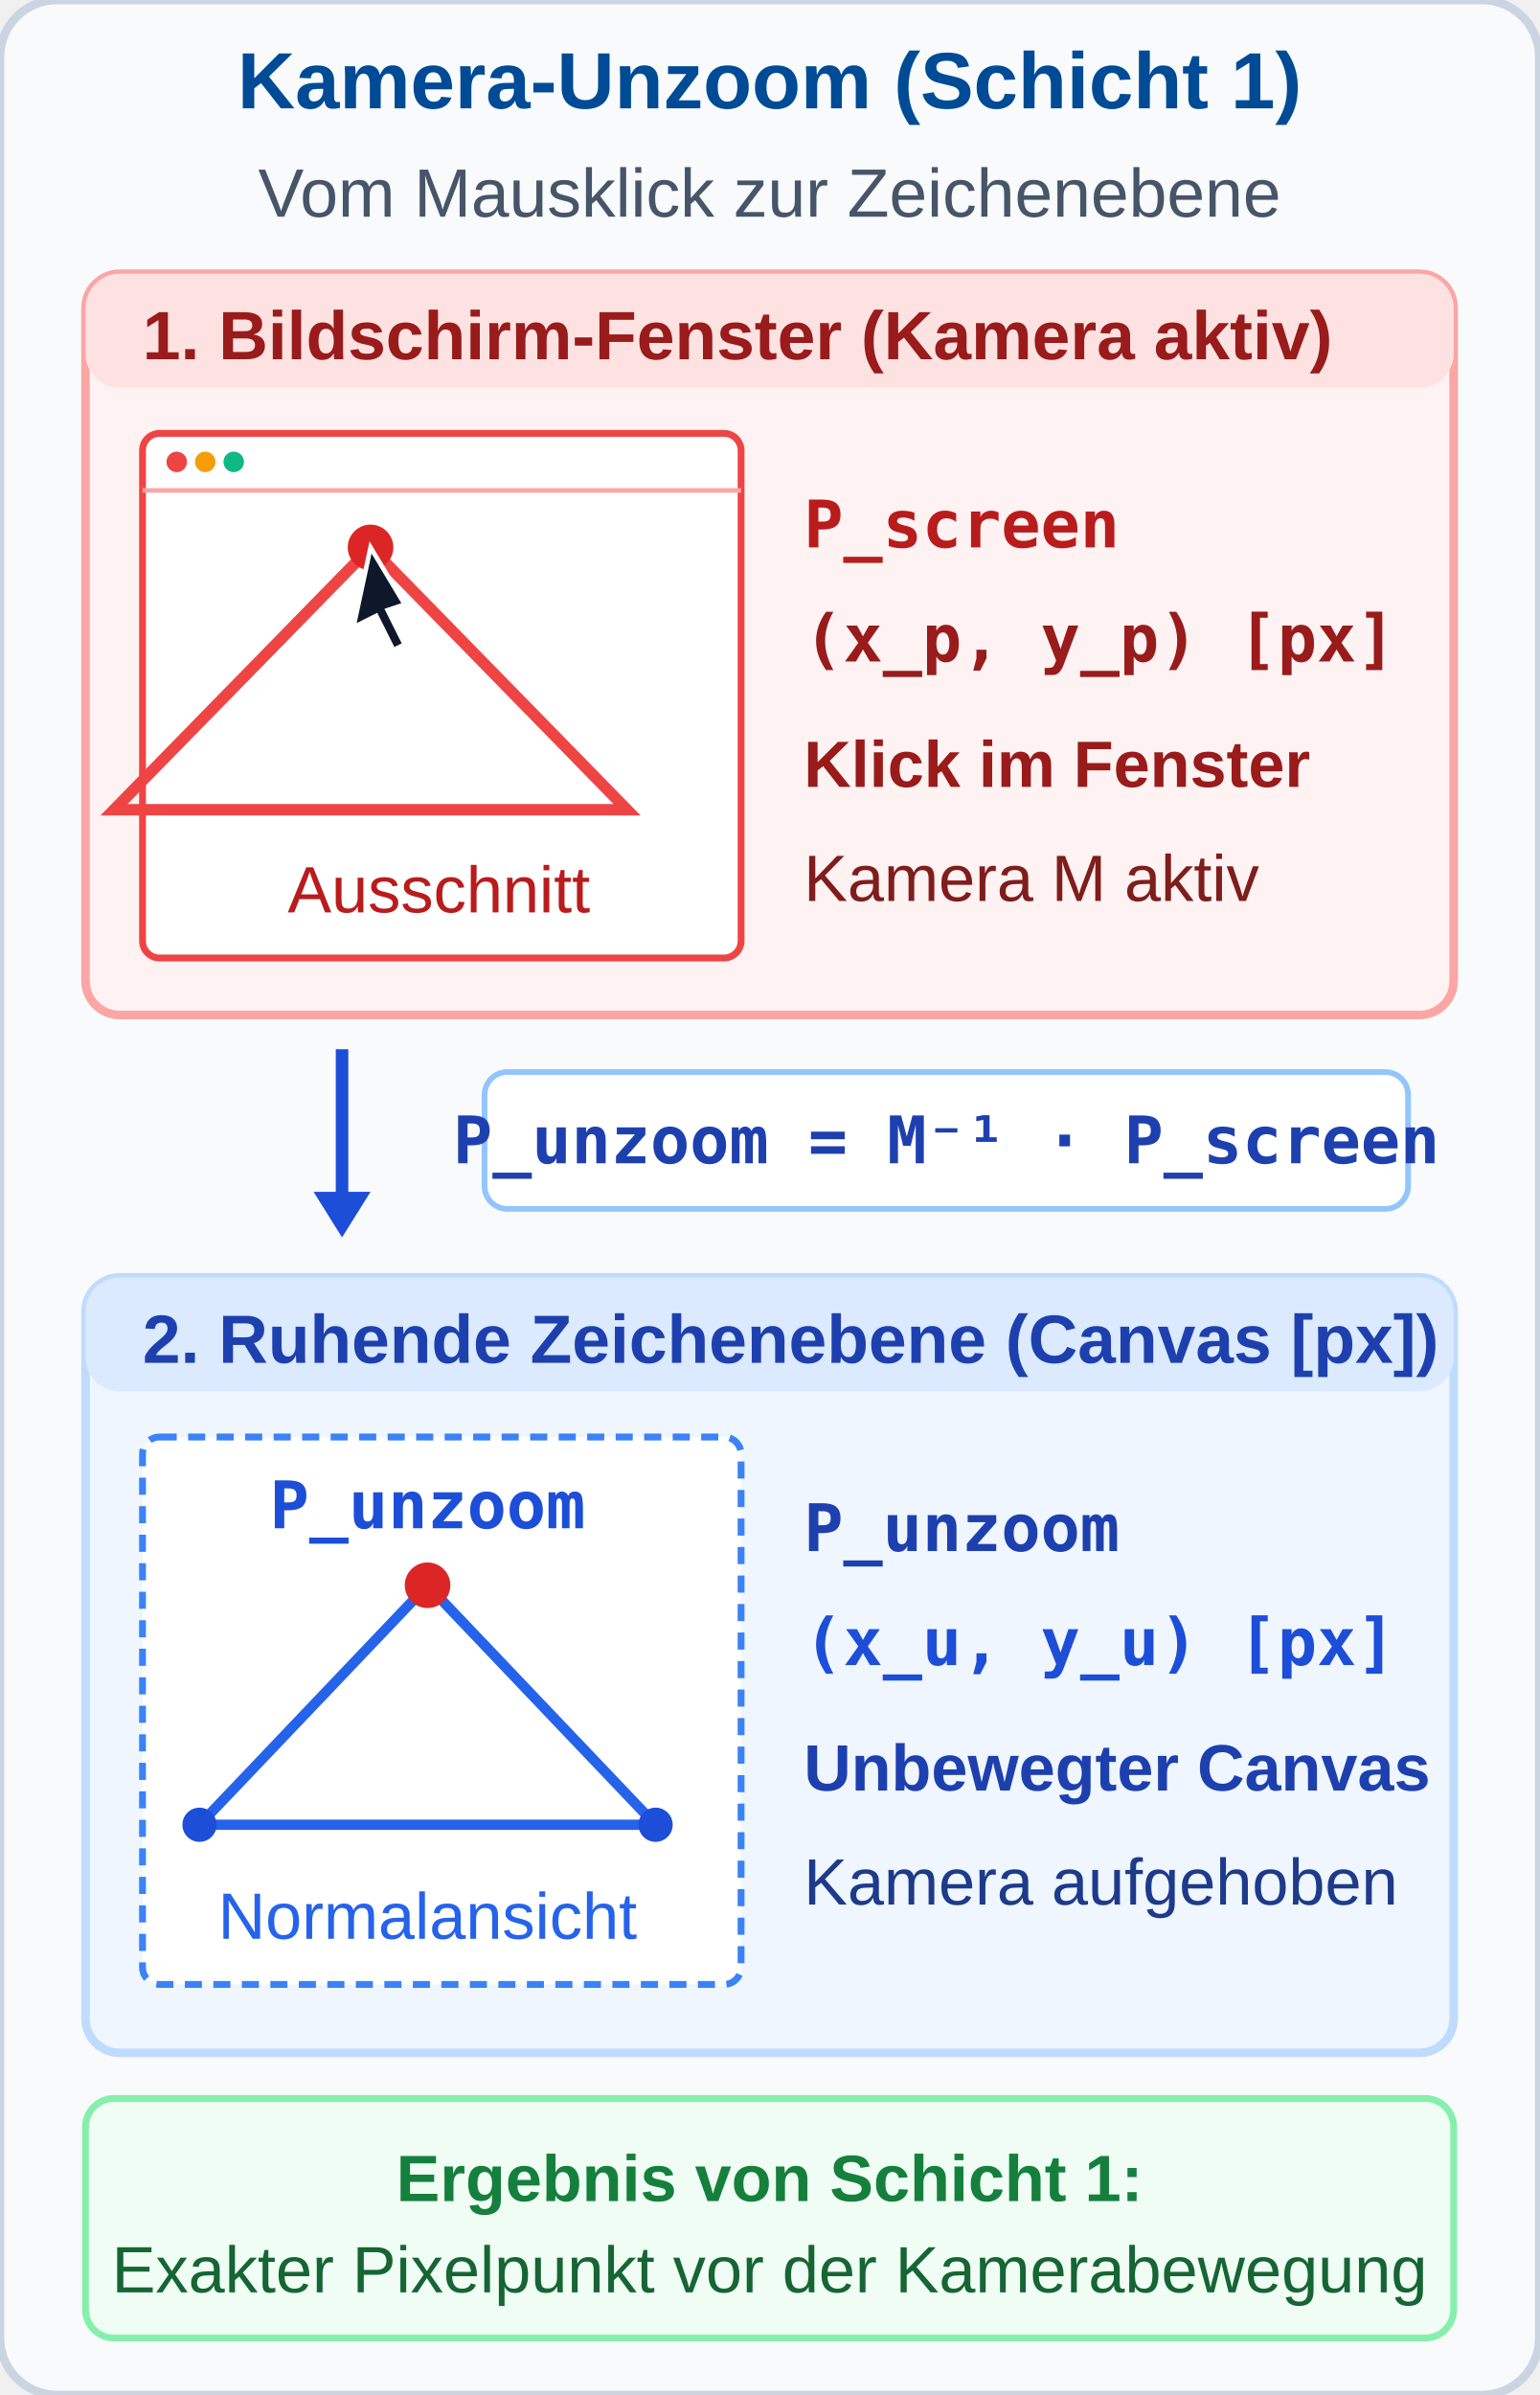
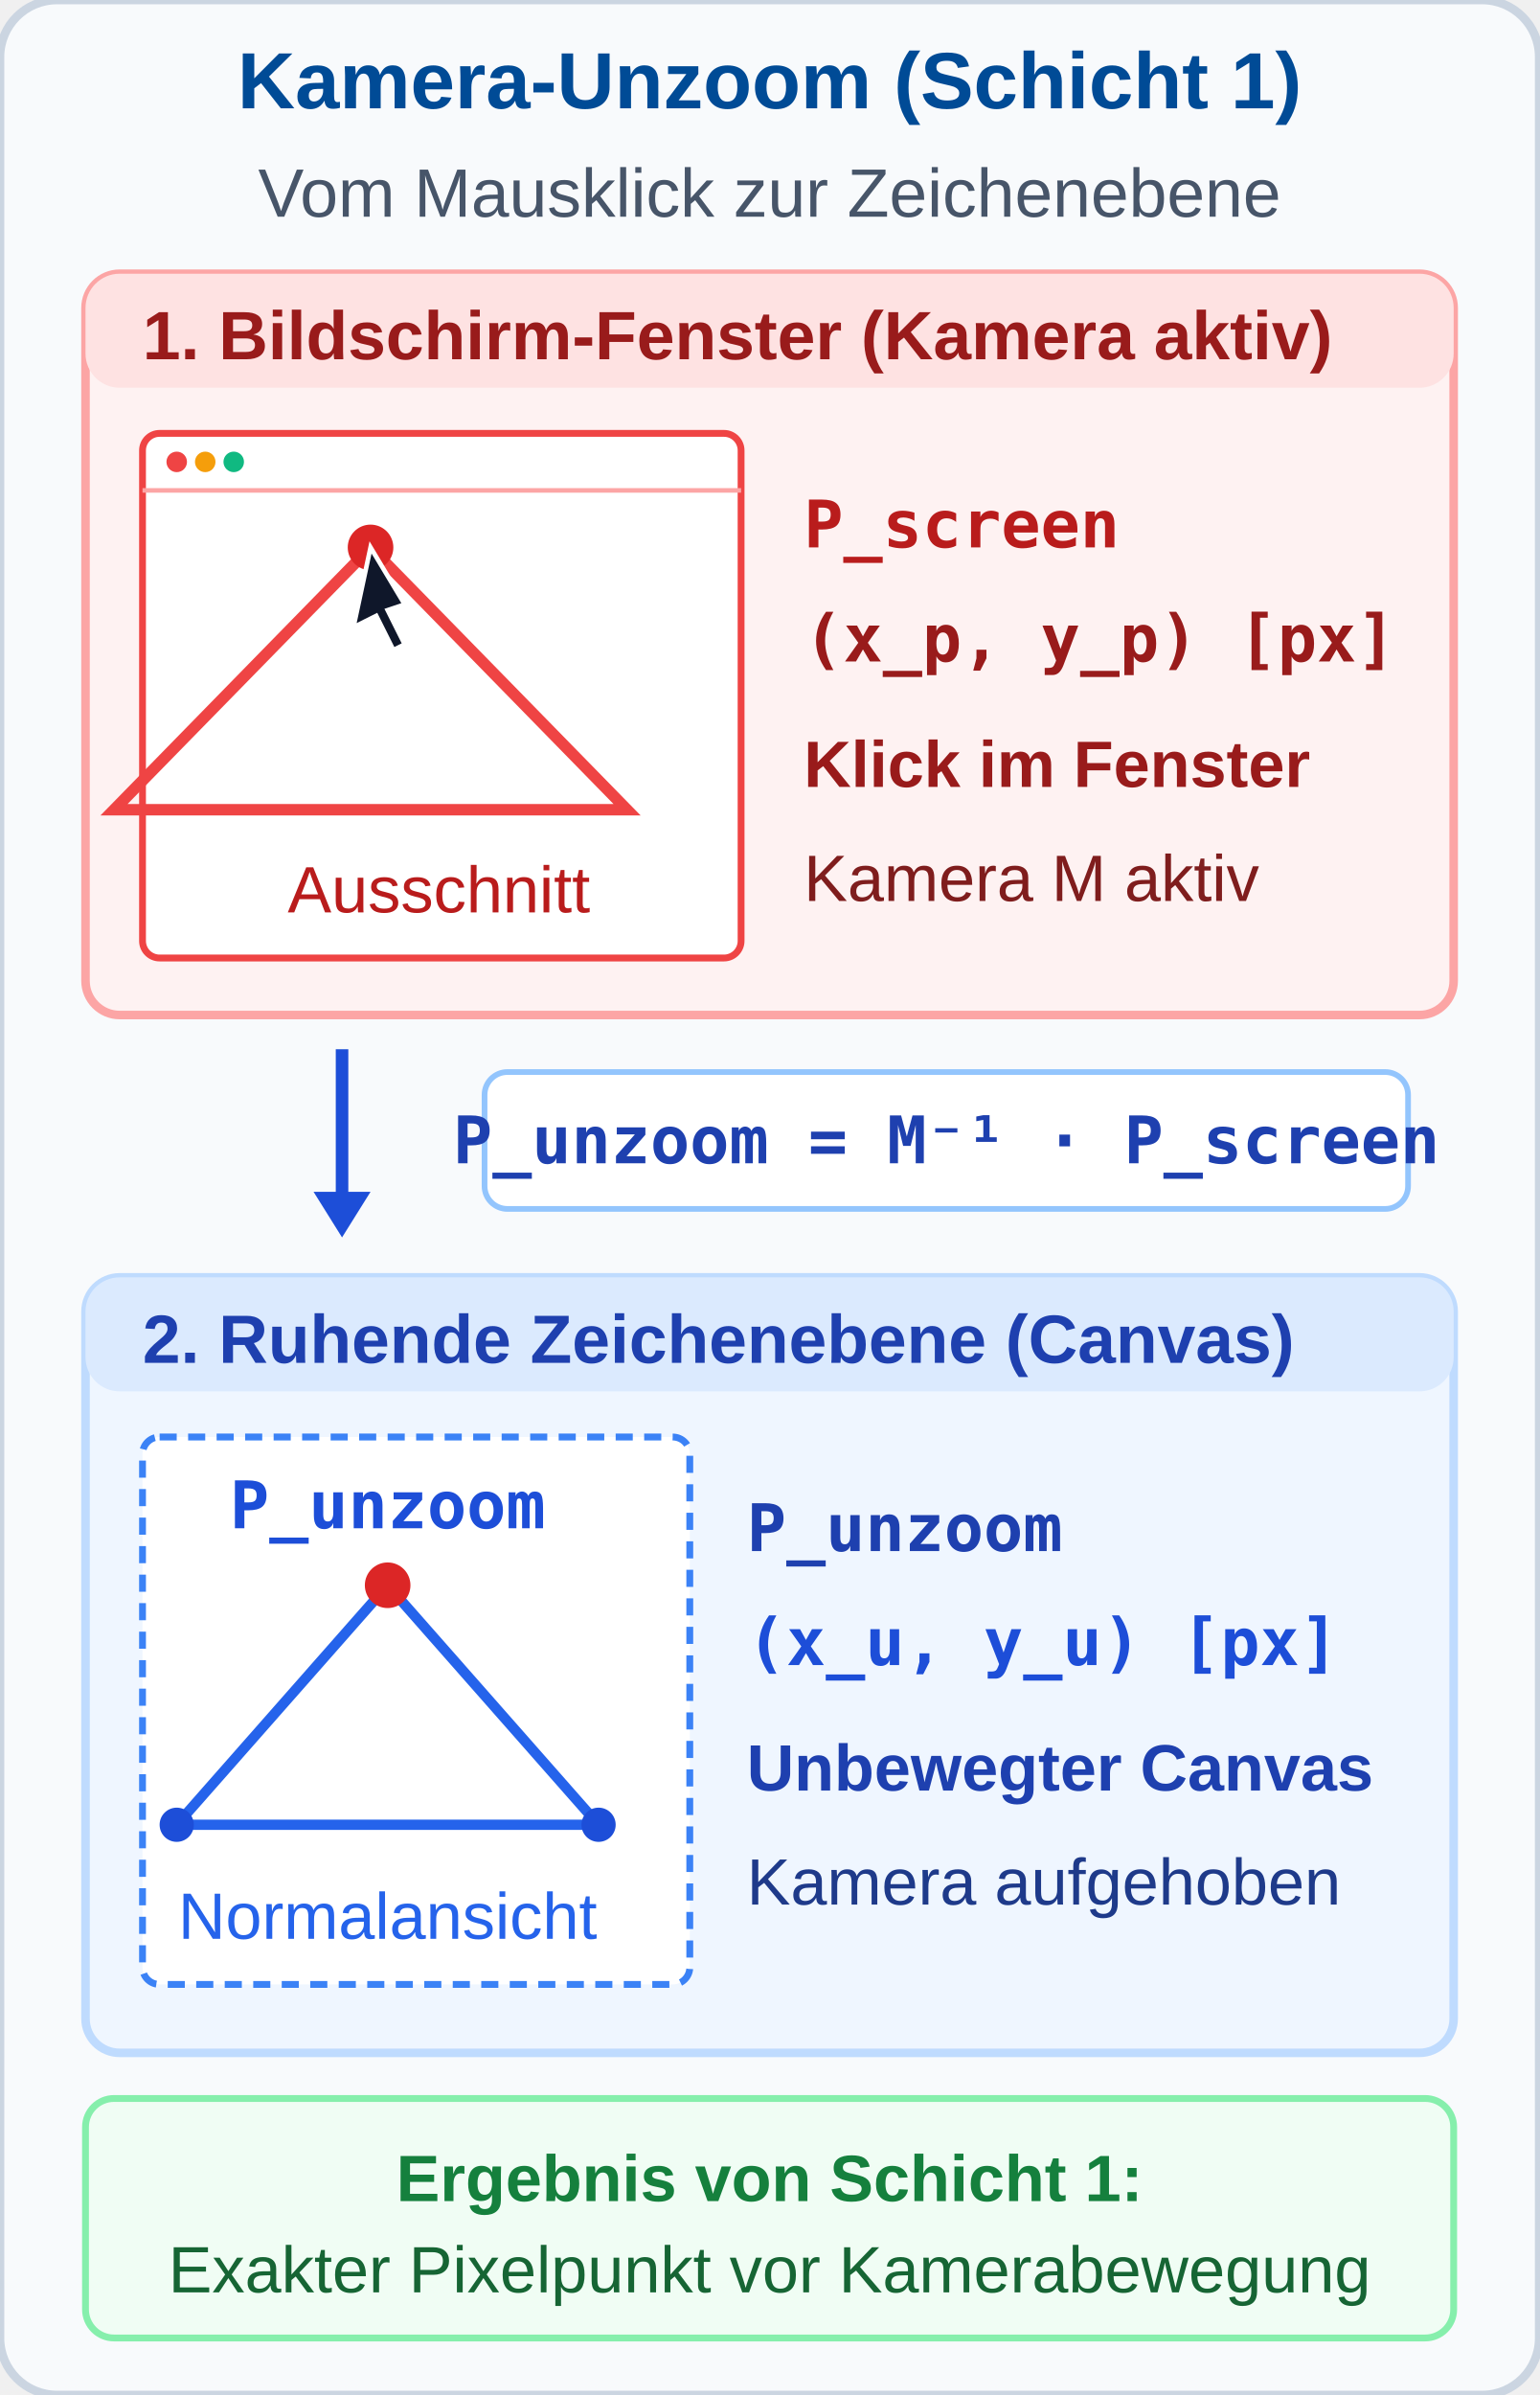
<svg xmlns="http://www.w3.org/2000/svg" viewBox="0 0 270 420" width="270" height="420">
  <defs>
    <style>
      .hdr { font-family: 'Segoe UI', Arial, sans-serif; font-size: 14px; font-weight: bold; fill: #004B96; text-anchor: middle; }
      .sub { font-family: 'Segoe UI', Arial, sans-serif; font-size: 12px; fill: #475569; text-anchor: middle; }
      .lbl { font-family: 'Segoe UI', Arial, sans-serif; font-size: 12px; font-weight: bold; }
      .desc { font-family: 'Segoe UI', Arial, sans-serif; font-size: 11.5px; fill: #334155; }
      .fml { font-family: 'Consolas', monospace; font-size: 11.5px; font-weight: bold; }
    </style>
  </defs>
  <rect width="270" height="420" rx="10" fill="#f8fafc" stroke="#cbd5e1" stroke-width="1.5" />
  <text x="135" y="19" class="hdr">Kamera-Unzoom (Schicht 1)</text>
  <text x="135" y="38" class="sub">Vom Mausklick zur Zeichenebene</text>
  <g transform="translate(15, 48)">
    <rect width="240" height="130" rx="6" fill="#fef2f2" stroke="#fca5a5" stroke-width="1.5" />
    <rect x="0" y="0" width="240" height="20" rx="6" fill="#fee2e2" />
    <text x="10" y="15" class="lbl" style="fill: #991b1b;">1. Bildschirm-Fenster (Kamera aktiv)</text>
    <rect x="10" y="28" width="105" height="92" rx="3" fill="#ffffff" stroke="#ef4444" stroke-width="1.2" />
    <line x1="10" y1="38" x2="115" y2="38" stroke="#fca5a5" stroke-width="0.8" />
    <circle cx="16" cy="33" r="1.8" fill="#ef4444" />
    <circle cx="21" cy="33" r="1.8" fill="#f59e0b" />
    <circle cx="26" cy="33" r="1.8" fill="#10b981" />
    <polygon points="5,94 95,94 50,48" fill="none" stroke="#ef4444" stroke-width="2" />
    <circle cx="50" cy="48" r="4" fill="#dc2626" />
    <path d="M 50,48 L 56,58 L 53,59 L 56,65 L 54,66 L 51,60 L 47,62 Z" fill="#0f172a" stroke="#ffffff" stroke-width="0.8" />
    <text x="62" y="112" class="desc" style="font-size: 11.5px; fill: #b91c1c; text-anchor: middle;">Ausschnitt</text>
    <text x="126" y="48" class="fml" style="fill: #b91c1c;">P_screen</text>
    <text x="126" y="68" class="fml" style="fill: #991b1b;">(x_p, y_p) [px]</text>
    <text x="126" y="90" class="desc" style="font-weight: bold; fill: #991b1b;">Klick im Fenster</text>
    <text x="126" y="110" class="desc" style="fill: #7f1d1d;">Kamera M aktiv</text>
  </g>
  <g transform="translate(15, 184)">
    <line x1="45" y1="0" x2="45" y2="28" stroke="#1d4ed8" stroke-width="2.2" />
    <polygon points="45,33 40,25 50,25" fill="#1d4ed8" />
    <rect x="70" y="4" width="162" height="24" rx="4" fill="#ffffff" stroke="#93c5fd" stroke-width="1" />
    <text x="151" y="20" class="fml" style="fill: #1e40af; text-anchor: middle;">P_unzoom = M⁻¹ · P_screen</text>
  </g>
  <g transform="translate(15, 224)">
    <rect width="240" height="136" rx="6" fill="#eff6ff" stroke="#bfdbfe" stroke-width="1.5" />
    <rect x="0" y="0" width="240" height="20" rx="6" fill="#dbeafe" />
-     <text x="10" y="15" class="lbl" style="fill: #1e40af;">2. Ruhende Zeichenebene (Canvas [px])</text>
-     <rect x="10" y="28" width="105" height="96" rx="3" fill="#ffffff" stroke="#3b82f6" stroke-width="1.2" stroke-dasharray="3,2" />
-     <polygon points="20,96 100,96 60,54" fill="none" stroke="#2563eb" stroke-width="1.8" />
-     <circle cx="20" cy="96" r="3" fill="#1d4ed8" />
-     <circle cx="100" cy="96" r="3" fill="#1d4ed8" />
-     <circle cx="60" cy="54" r="4" fill="#dc2626" />
-     <text x="60" y="44" class="fml" style="font-size: 11.5px; fill: #1d4ed8; text-anchor: middle;">P_unzoom</text>
-     <text x="60" y="116" class="desc" style="font-size: 11.5px; fill: #2563eb; text-anchor: middle;">Normalansicht</text>
-     <text x="126" y="48" class="fml" style="fill: #1e40af;">P_unzoom</text>
-     <text x="126" y="68" class="fml" style="fill: #1d4ed8;">(x_u, y_u) [px]</text>
-     <text x="126" y="90" class="desc" style="font-weight: bold; fill: #1e40af;">Unbewegter Canvas</text>
-     <text x="126" y="110" class="desc" style="fill: #1e3a8a;">Kamera aufgehoben</text>
+     <text x="10" y="15" class="lbl" style="fill: #1e40af;">2. Ruhende Zeichenebene (Canvas)</text>
+     <rect x="10" y="28" width="96" height="96" rx="3" fill="#ffffff" stroke="#3b82f6" stroke-width="1.2" stroke-dasharray="3,2" />
+     <polygon points="16,96 90,96 53,54" fill="none" stroke="#2563eb" stroke-width="1.8" />
+     <circle cx="16" cy="96" r="3" fill="#1d4ed8" />
+     <circle cx="90" cy="96" r="3" fill="#1d4ed8" />
+     <circle cx="53" cy="54" r="4" fill="#dc2626" />
+     <text x="53" y="44" class="fml" style="font-size: 11.5px; fill: #1d4ed8; text-anchor: middle;">P_unzoom</text>
+     <text x="53" y="116" class="desc" style="font-size: 11.5px; fill: #2563eb; text-anchor: middle;">Normalansicht</text>
+     <text x="116" y="48" class="fml" style="fill: #1e40af;">P_unzoom</text>
+     <text x="116" y="68" class="fml" style="fill: #1d4ed8;">(x_u, y_u) [px]</text>
+     <text x="116" y="90" class="desc" style="font-weight: bold; fill: #1e40af;">Unbewegter Canvas</text>
+     <text x="116" y="110" class="desc" style="fill: #1e3a8a;">Kamera aufgehoben</text>
  </g>
  <rect x="15" y="368" width="240" height="42" rx="5" fill="#f0fdf4" stroke="#86efac" stroke-width="1.2" />
  <text x="135" y="386" class="desc" style="font-weight: bold; fill: #15803d; text-anchor: middle;">Ergebnis von Schicht 1:</text>
-   <text x="135" y="402" class="desc" style="font-size: 11.5px; fill: #166534; text-anchor: middle;">Exakter Pixelpunkt vor der Kamerabewegung</text>
+   <text x="135" y="402" class="desc" style="font-size: 11.5px; fill: #166534; text-anchor: middle;">Exakter Pixelpunkt vor Kamerabewegung</text>
</svg>
